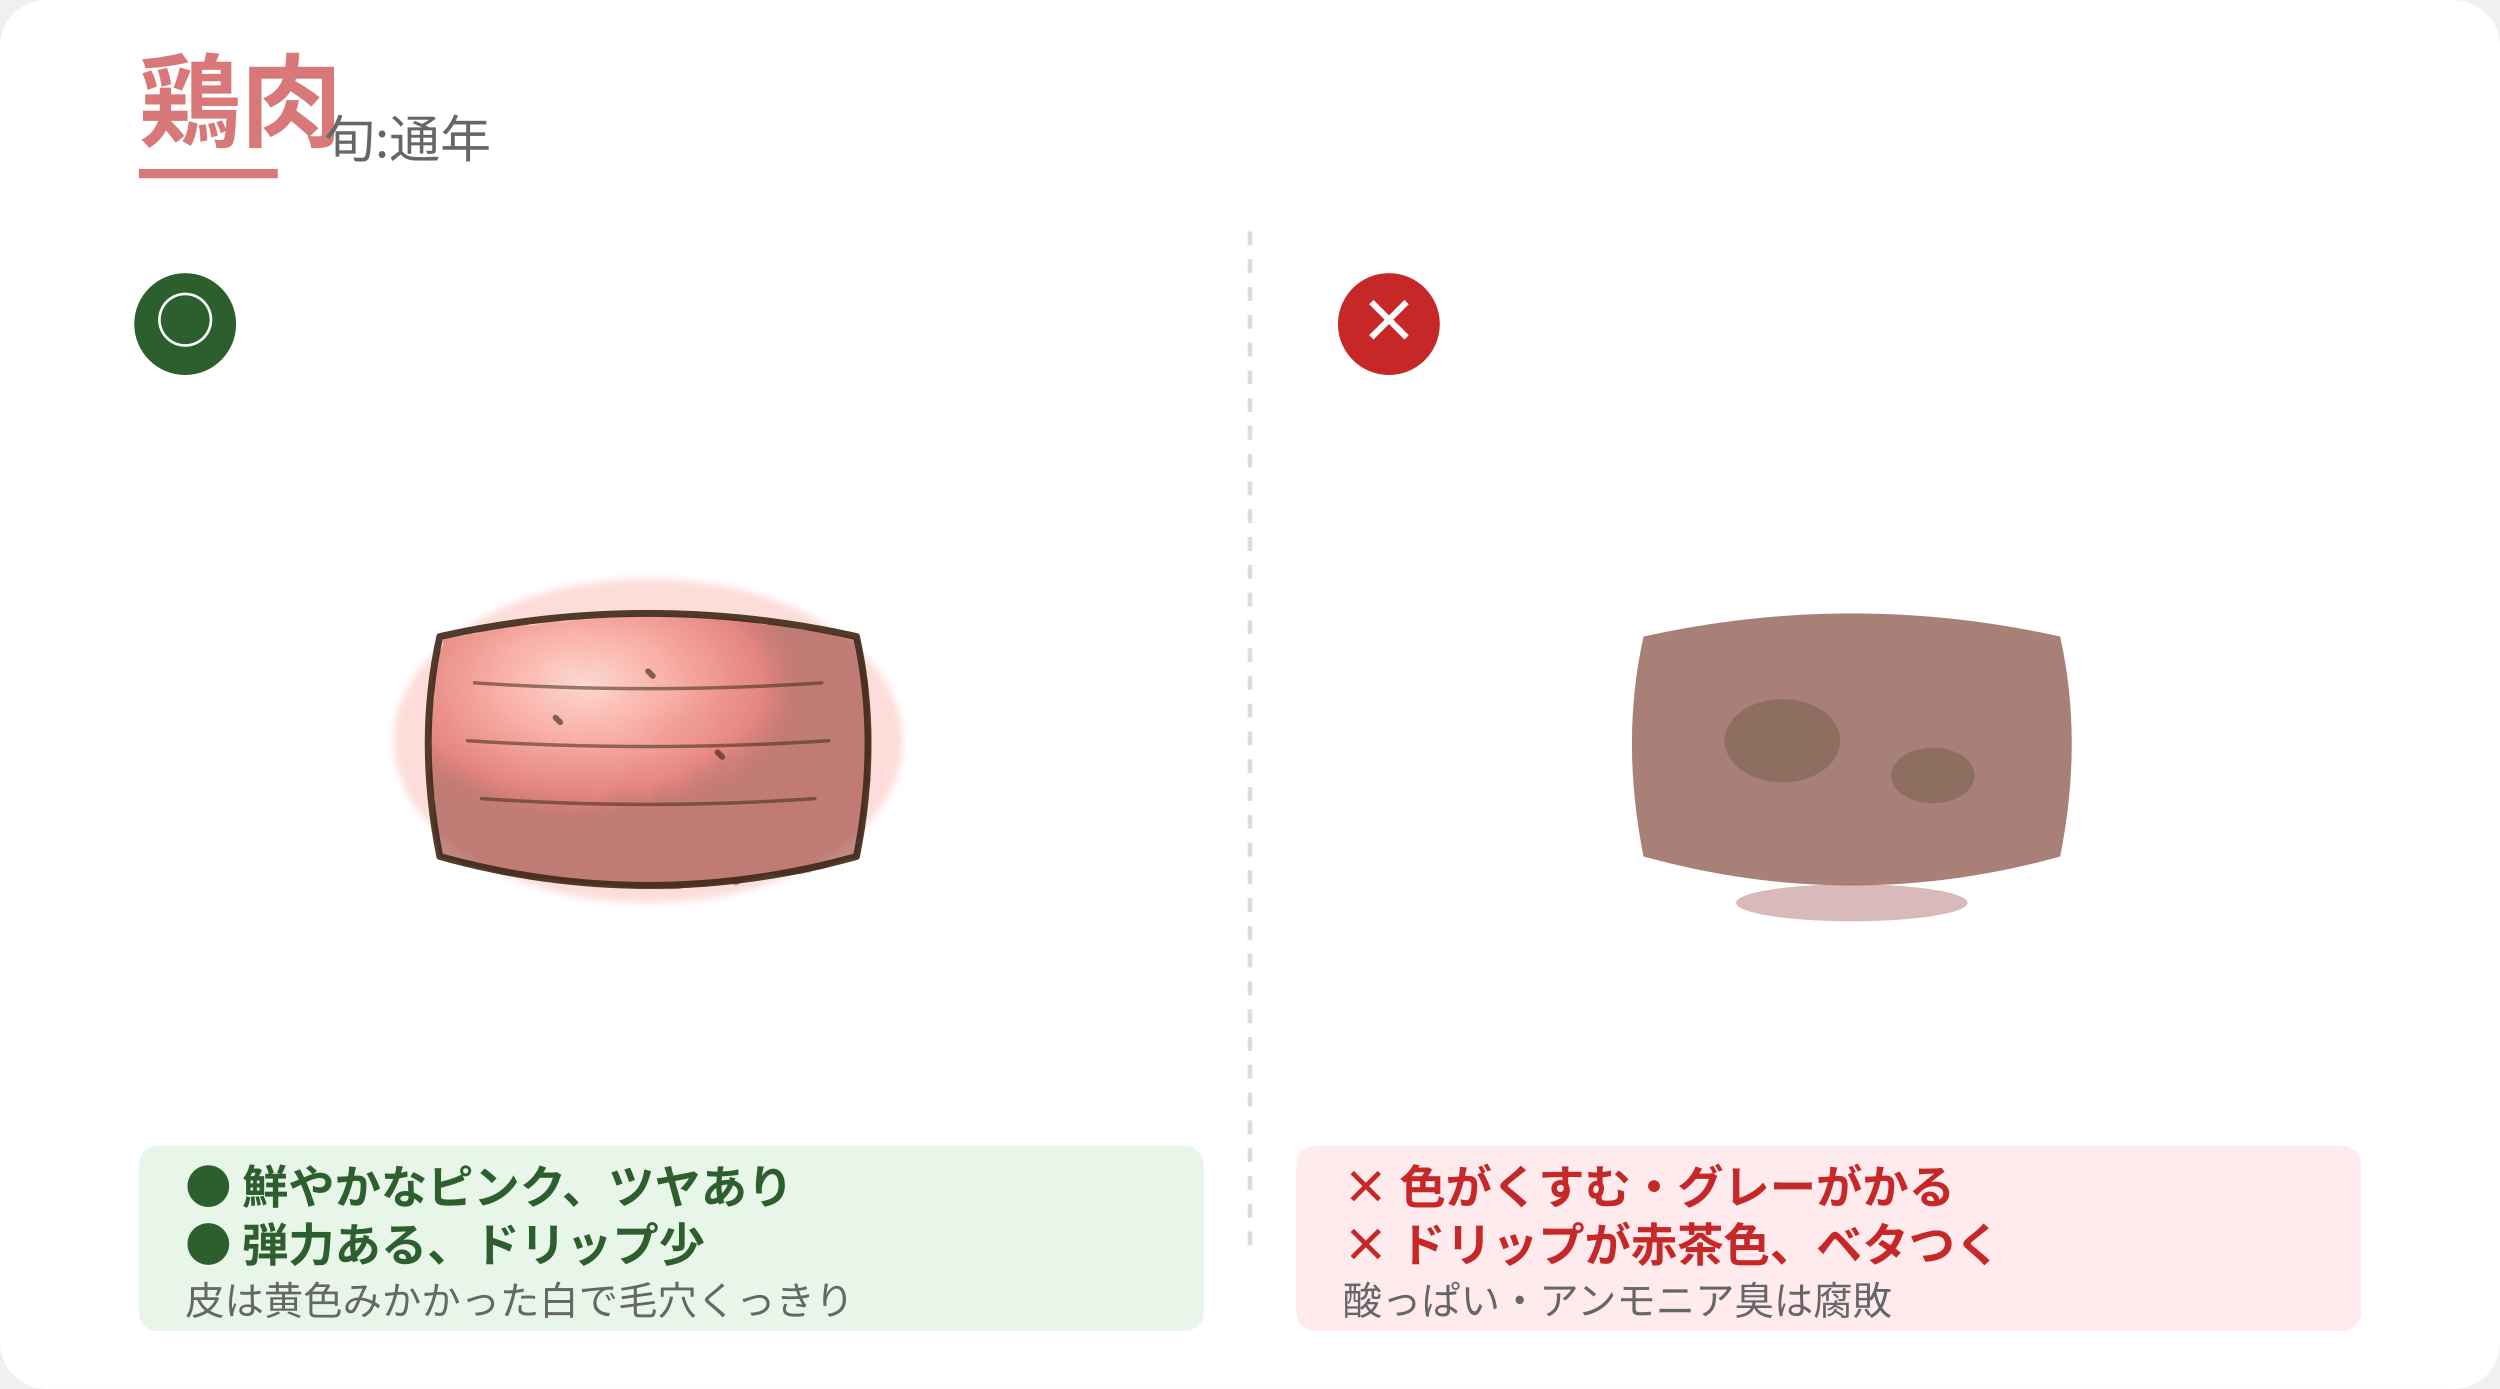
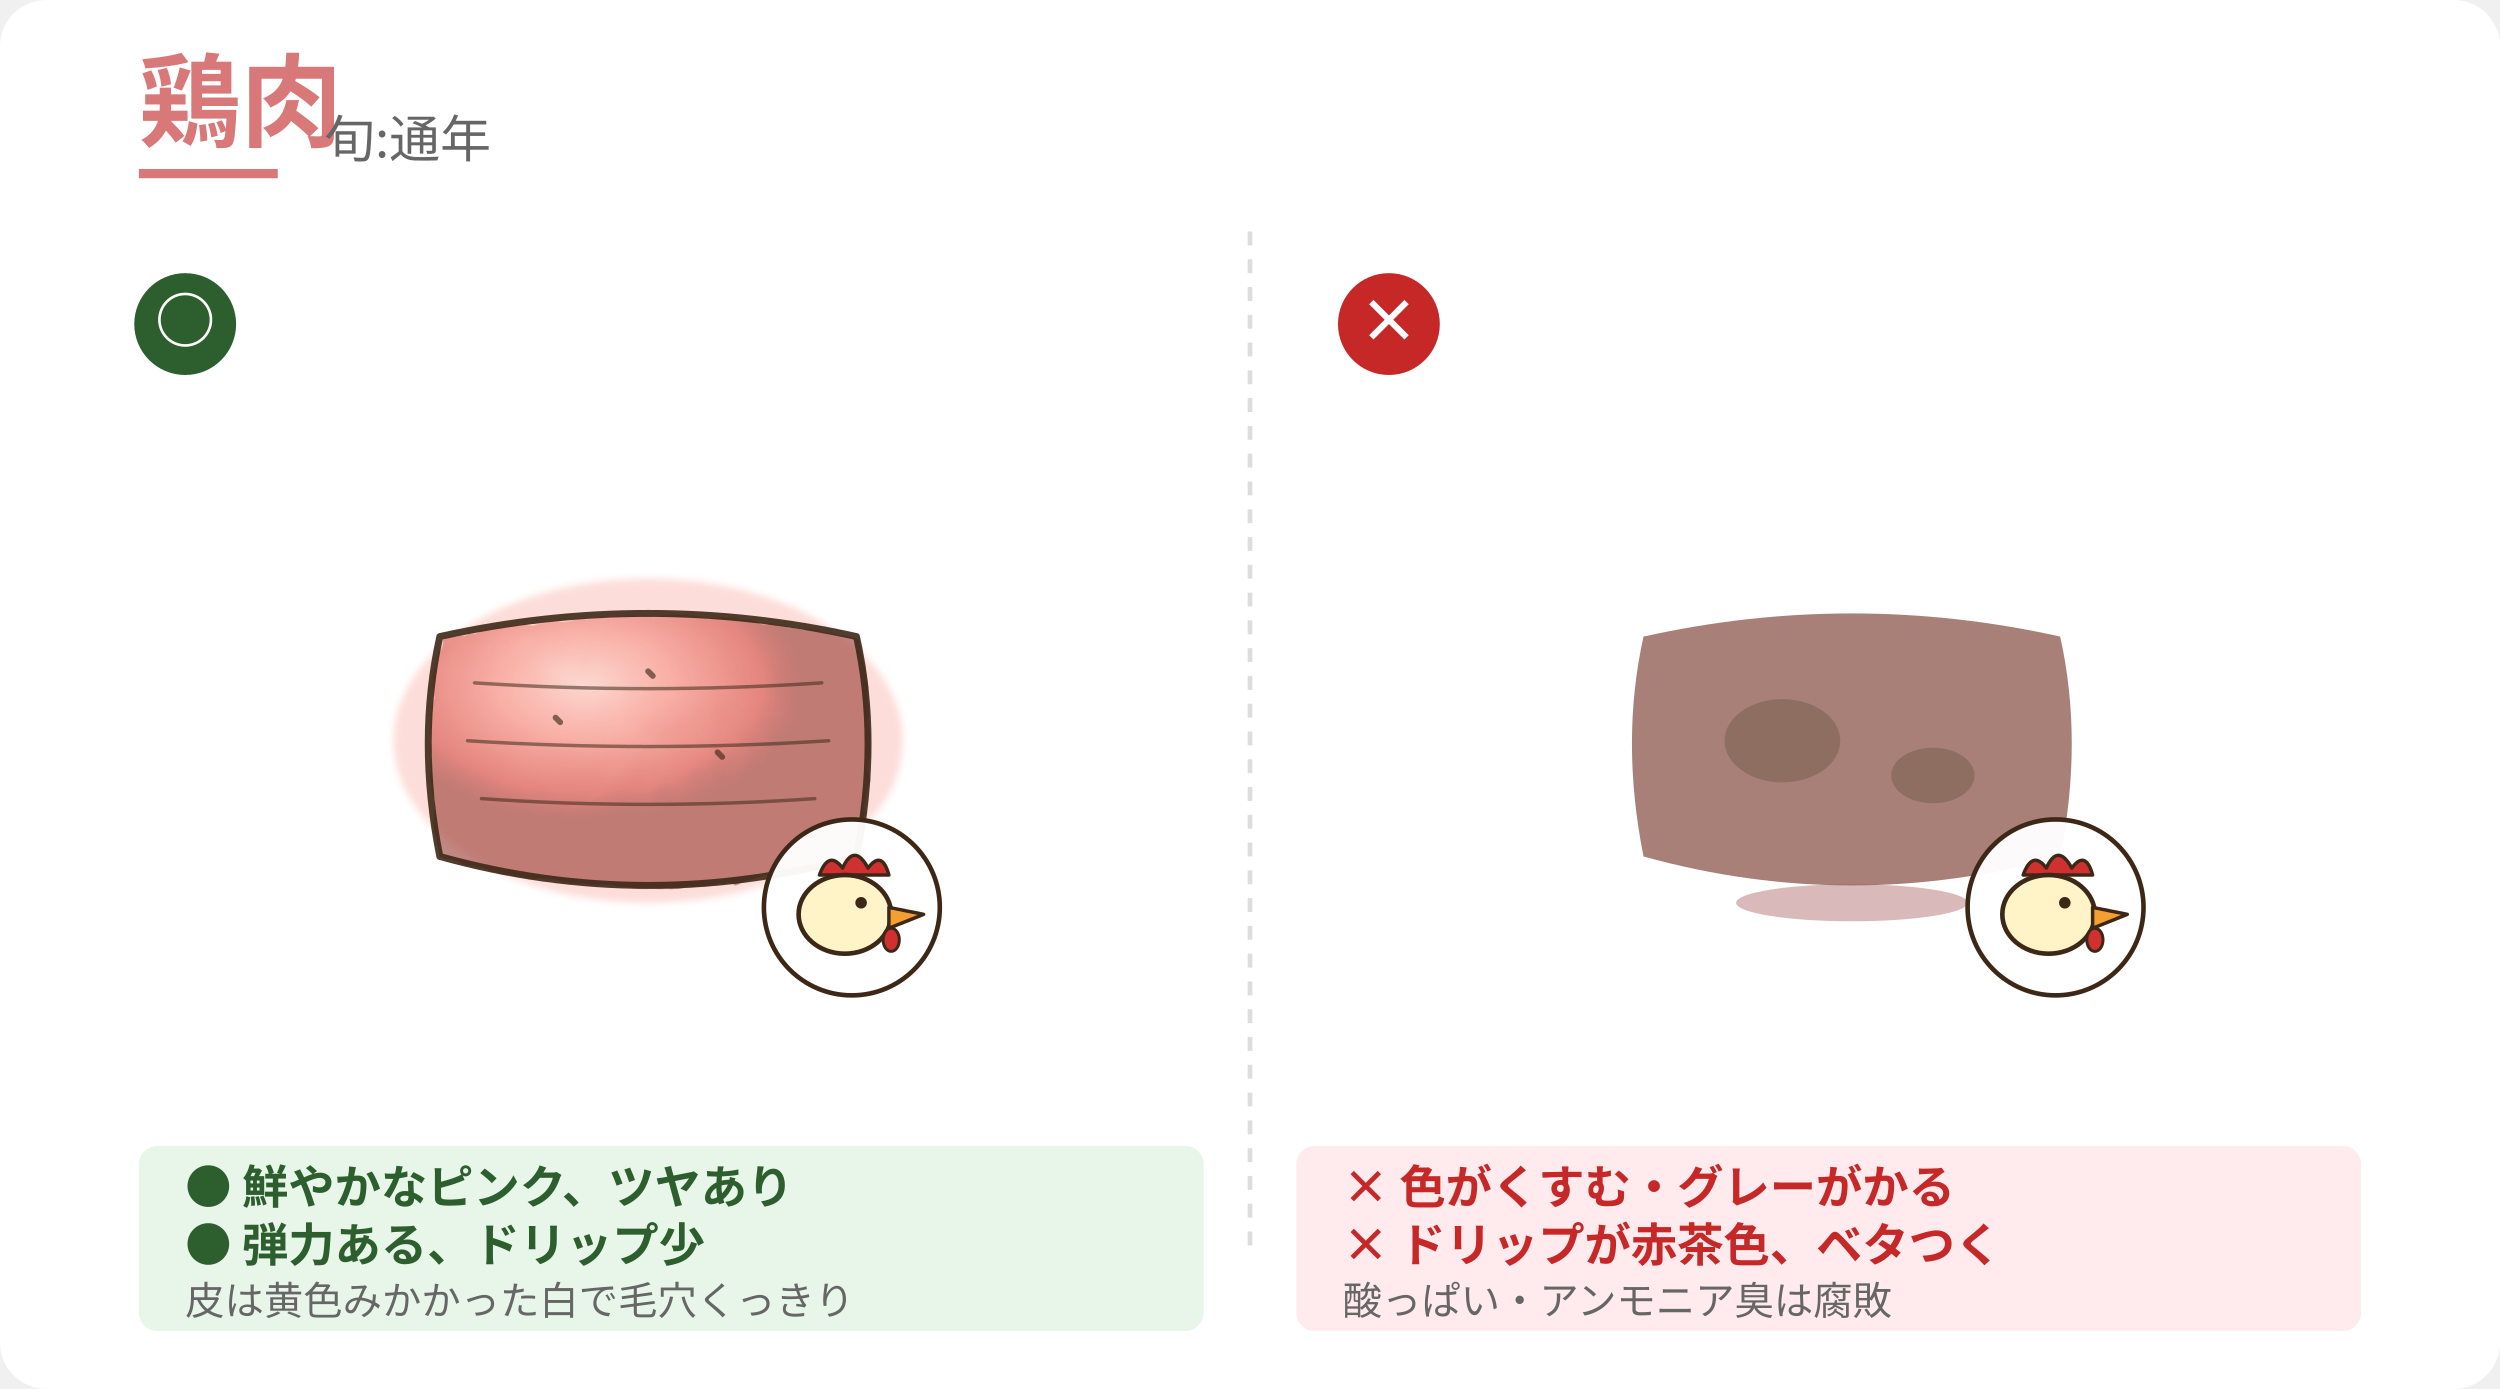
<svg xmlns="http://www.w3.org/2000/svg" viewBox="0 0 1080 600" font-family="Noto Sans CJK JP, sans-serif">
  <rect width="1080" height="600" fill="#FFFFFF" rx="20" />
  <text x="60" y="60" font-size="44" font-weight="900" fill="#D87878">鶏肉</text>
  <line x1="60" y1="75" x2="120" y2="75" stroke="#D87878" stroke-width="4" />
  <text x="140" y="68" font-size="22" fill="#666">旬:通年</text>
  <line x1="540" y1="100" x2="540" y2="540" stroke="#DDD" stroke-width="2" stroke-dasharray="6,6" />
  <g transform="translate(280, 320)">
    <circle cx="-200" cy="-180" r="22" fill="#2C5F2D" />
    <text x="-200" y="-172" font-size="26" font-weight="900" fill="white" text-anchor="middle">○</text>
    <defs>
      <radialGradient id="wcBodyChicken" cx="35%" cy="25%">
        <stop offset="0%" stop-color="#FCD8D0" stop-opacity="0.95" />
        <stop offset="40%" stop-color="#F8AAA0" stop-opacity="0.9" />
        <stop offset="80%" stop-color="#E07770" stop-opacity="0.85" />
        <stop offset="100%" stop-color="#A0463F" stop-opacity="0.65" />
      </radialGradient>
      <radialGradient id="wcLeafChicken" cx="50%" cy="20%">
        <stop offset="0%" stop-color="#9BCB7A" stop-opacity="0.9" />
        <stop offset="60%" stop-color="#5D8F3D" stop-opacity="0.7" />
        <stop offset="100%" stop-color="#2C5F2D" stop-opacity="0.5" />
      </radialGradient>
      <filter id="wcRoughChicken" x="-10%" y="-10%" width="120%" height="120%">
        <feTurbulence baseFrequency="0.04" numOctaves="3" seed="19" />
        <feDisplacementMap in="SourceGraphic" scale="4" />
      </filter>
      <filter id="wcBlurChicken">
        <feGaussianBlur stdDeviation="1.5" />
      </filter>
    </defs>
    <g filter="url(#wcBlurChicken)" opacity="0.4">
      <ellipse cx="0" cy="0" rx="110" ry="70" fill="#F8AAA0" />
    </g>
    <g filter="url(#wcRoughChicken)">
      <path d="M -90 -45 Q -100 0 -90 50 Q 0 75 90 50 Q 100 0 90 -45 Q 0 -65 -90 -45 Z" fill="url(#wcBodyChicken)" />
    </g>
    <g stroke="#3D2817" stroke-width="3" fill="none" stroke-linecap="round" stroke-linejoin="round" opacity="0.9">
      <path d="M -90 -45 Q -100 0 -90 50 Q 0 75 90 50 Q 100 0 90 -45 Q 0 -65 -90 -45 Z" />
      <path d="M -75 -25 Q 0 -20 75 -25" opacity="0.6" stroke-width="1.5" />
      <path d="M -78 0 Q 0 5 78 0" opacity="0.6" stroke-width="1.5" />
      <path d="M -72 25 Q 0 30 72 25" opacity="0.6" stroke-width="1.5" />
      <path d="M -40 -10 L -38 -8" opacity="0.7" stroke-width="2.5" />
      <path d="M 30 5 L 32 7" opacity="0.7" stroke-width="2.5" />
      <path d="M 0 -30 L 2 -28" opacity="0.7" stroke-width="2.5" />
    </g>
+     <g transform="translate(88, 72)" data-icon="chicken">
+       <circle cx="0" cy="0" r="38" fill="#FFFFFF" fill-opacity="0.96" stroke="#3D2817" stroke-width="2" />
+       <path d="M -14 -14 Q -10 -25 -4 -17 Q 1 -28 7 -17 Q 13 -25 16 -14 Z" fill="#D03030" stroke="#3D2817" stroke-width="1.5" stroke-linejoin="round" />
+       <ellipse cx="-3" cy="3" rx="20" ry="17" fill="#FFF4C8" stroke="#3D2817" stroke-width="2" />
+       <path d="M 16 0 L 31 3 L 16 9 Z" fill="#F4A030" stroke="#3D2817" stroke-width="1.5" stroke-linejoin="round" />
+       <ellipse cx="17" cy="14" rx="3.5" ry="5" fill="#D03030" stroke="#3D2817" stroke-width="1.3" />
+       <circle cx="4" cy="-2" r="2.5" fill="#3D2817" />
+     </g>
  </g>
  <g transform="translate(800, 320)">
    <circle cx="-200" cy="-180" r="22" fill="#C62828" />
    <text x="-200" y="-172" font-size="26" font-weight="900" fill="white" text-anchor="middle">×</text>
    <path d="M -90 -45 Q -100 0 -90 50 Q 0 75 90 50 Q 100 0 90 -45 Q 0 -65 -90 -45 Z" fill="#A88078" />
    <ellipse cx="-30" cy="0" rx="25" ry="18" fill="#5D4E37" opacity="0.35" />
    <ellipse cx="35" cy="15" rx="18" ry="12" fill="#5D4E37" opacity="0.35" />
    <ellipse cx="0" cy="70" rx="50" ry="8" fill="#A05050" opacity="0.4" />
+     <g transform="translate(88, 72)" data-icon="chicken">
+       <circle cx="0" cy="0" r="38" fill="#FFFFFF" fill-opacity="0.96" stroke="#3D2817" stroke-width="2" />
+       <path d="M -14 -14 Q -10 -25 -4 -17 Q 1 -28 7 -17 Q 13 -25 16 -14 Z" fill="#D03030" stroke="#3D2817" stroke-width="1.5" stroke-linejoin="round" />
+       <ellipse cx="-3" cy="3" rx="20" ry="17" fill="#FFF4C8" stroke="#3D2817" stroke-width="2" />
+       <path d="M 16 0 L 31 3 L 16 9 Z" fill="#F4A030" stroke="#3D2817" stroke-width="1.5" stroke-linejoin="round" />
+       <ellipse cx="17" cy="14" rx="3.5" ry="5" fill="#D03030" stroke="#3D2817" stroke-width="1.3" />
+       <circle cx="4" cy="-2" r="2.5" fill="#3D2817" />
+     </g>
  </g>
  <g font-size="20" fill="#333">
    <rect x="60" y="495" width="460" height="80" rx="8" fill="#E8F5E9" />
    <text x="80" y="520" font-weight="bold" fill="#2C5F2D">● 鮮やかなピンク、ツヤあり</text>
    <text x="80" y="545" font-weight="bold" fill="#2C5F2D">● 弾力ある、ドリップ少</text>
    <text x="80" y="568" fill="#666" font-size="17">皮は黄色みかかった白で毛穴くっきり</text>
    <rect x="560" y="495" width="460" height="80" rx="8" fill="#FFEBEE" />
    <text x="580" y="520" font-weight="bold" fill="#C62828">× 色がくすむ・グレーがかる</text>
    <text x="580" y="545" font-weight="bold" fill="#C62828">× ドリップが赤茶色、ベタつく</text>
    <text x="580" y="568" fill="#666" font-size="17">酸っぱい・アンモニア臭は腐敗</text>
  </g>
</svg>
